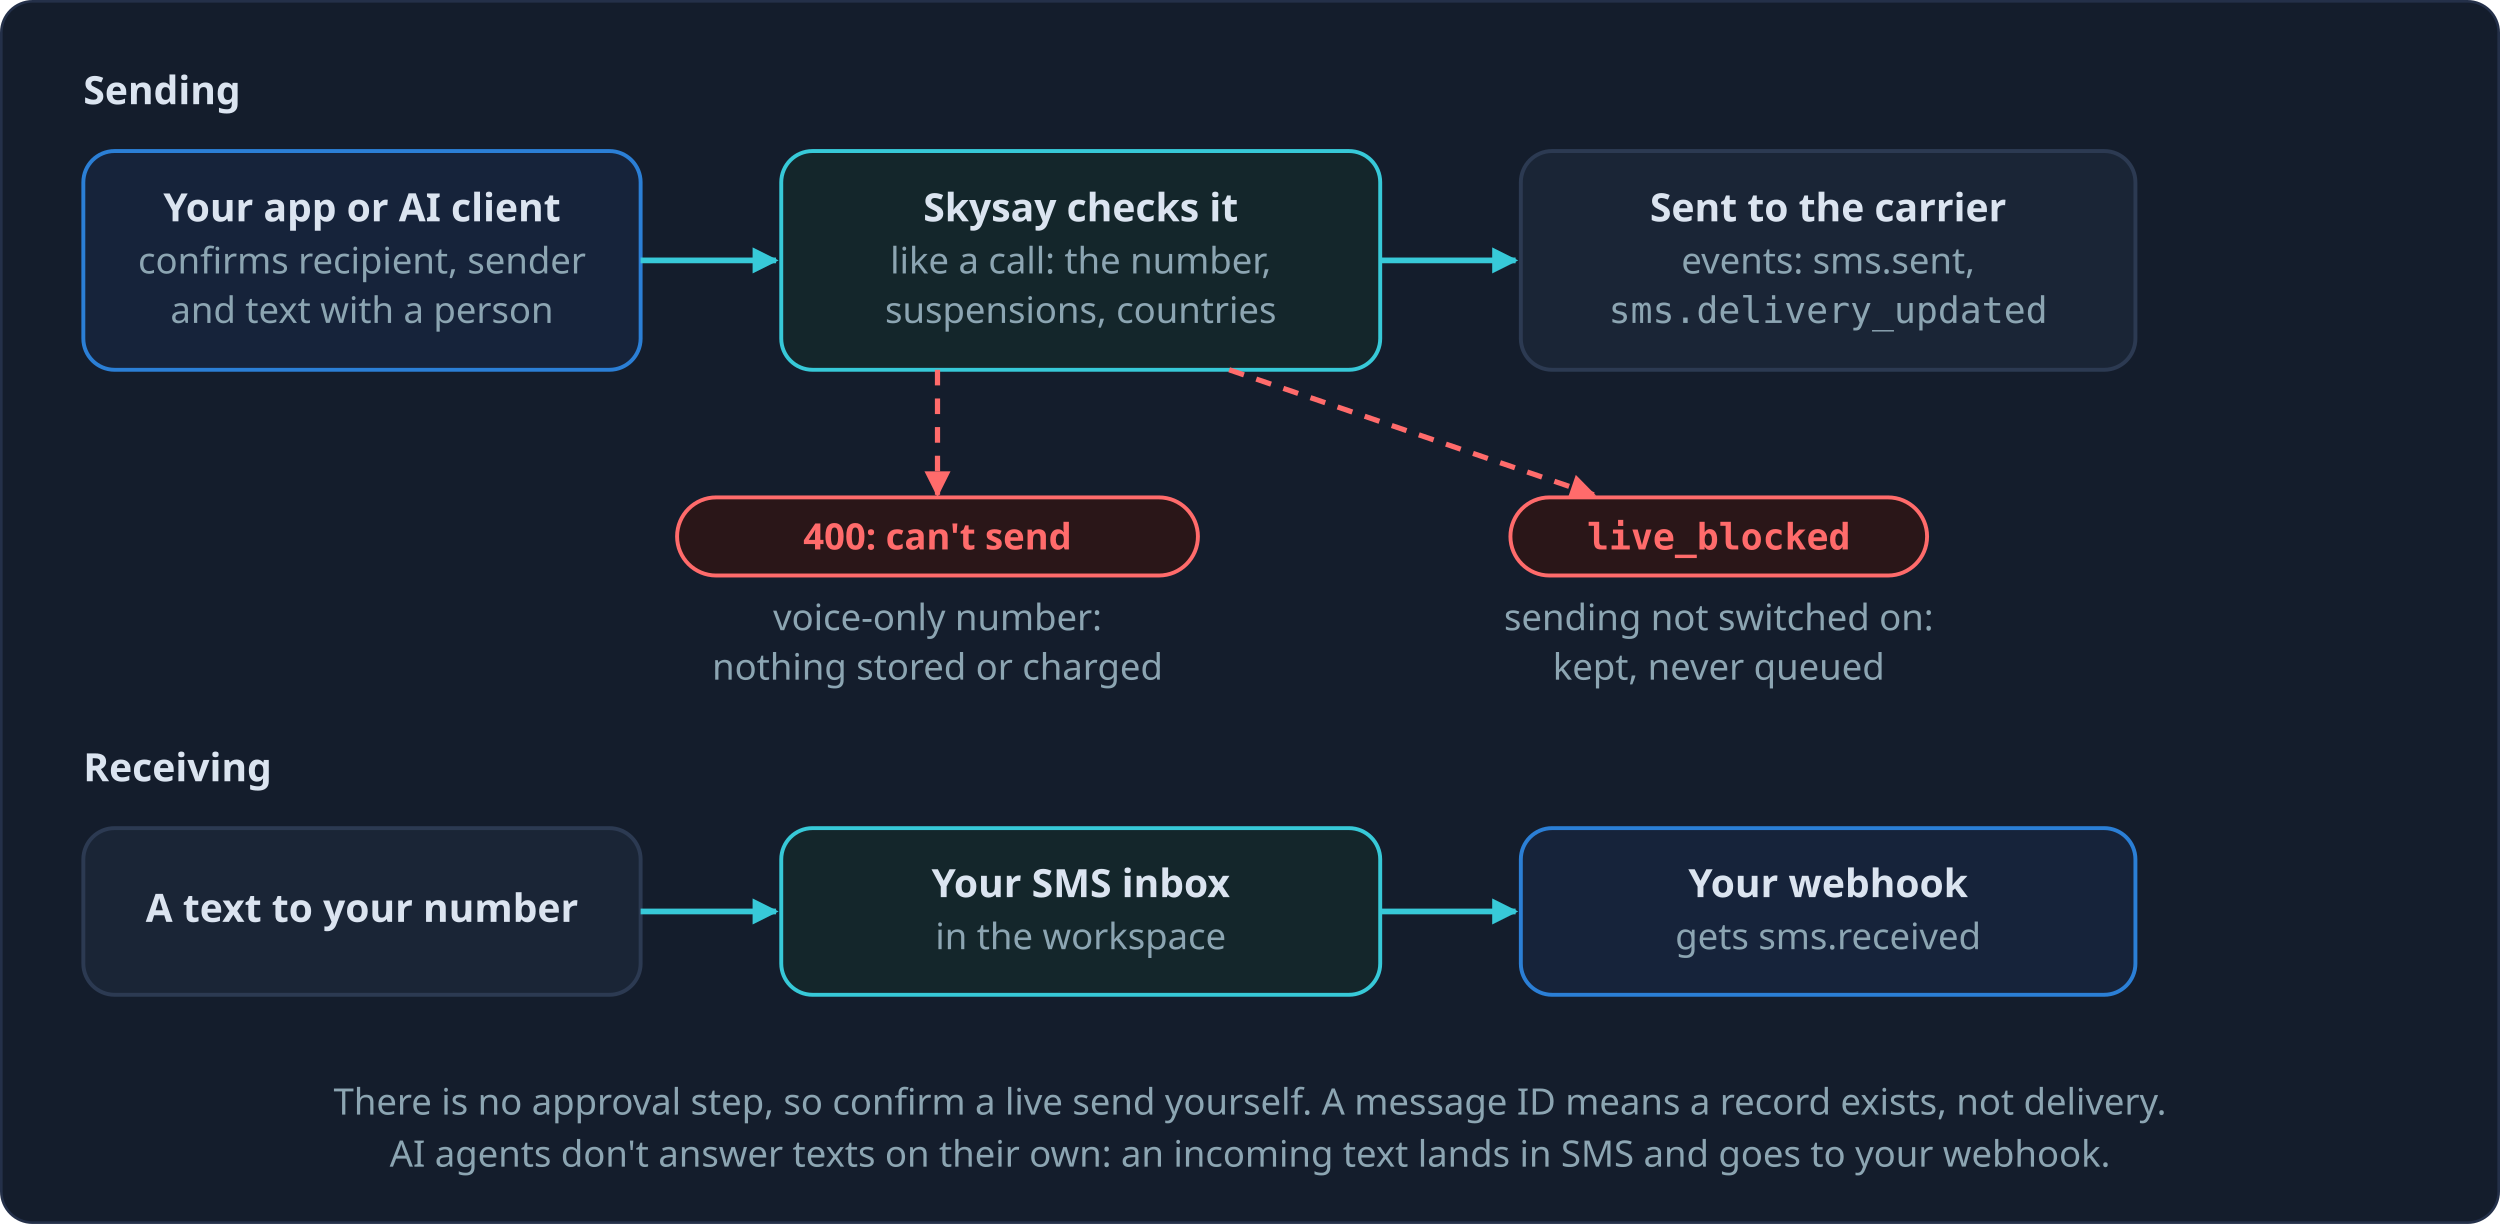
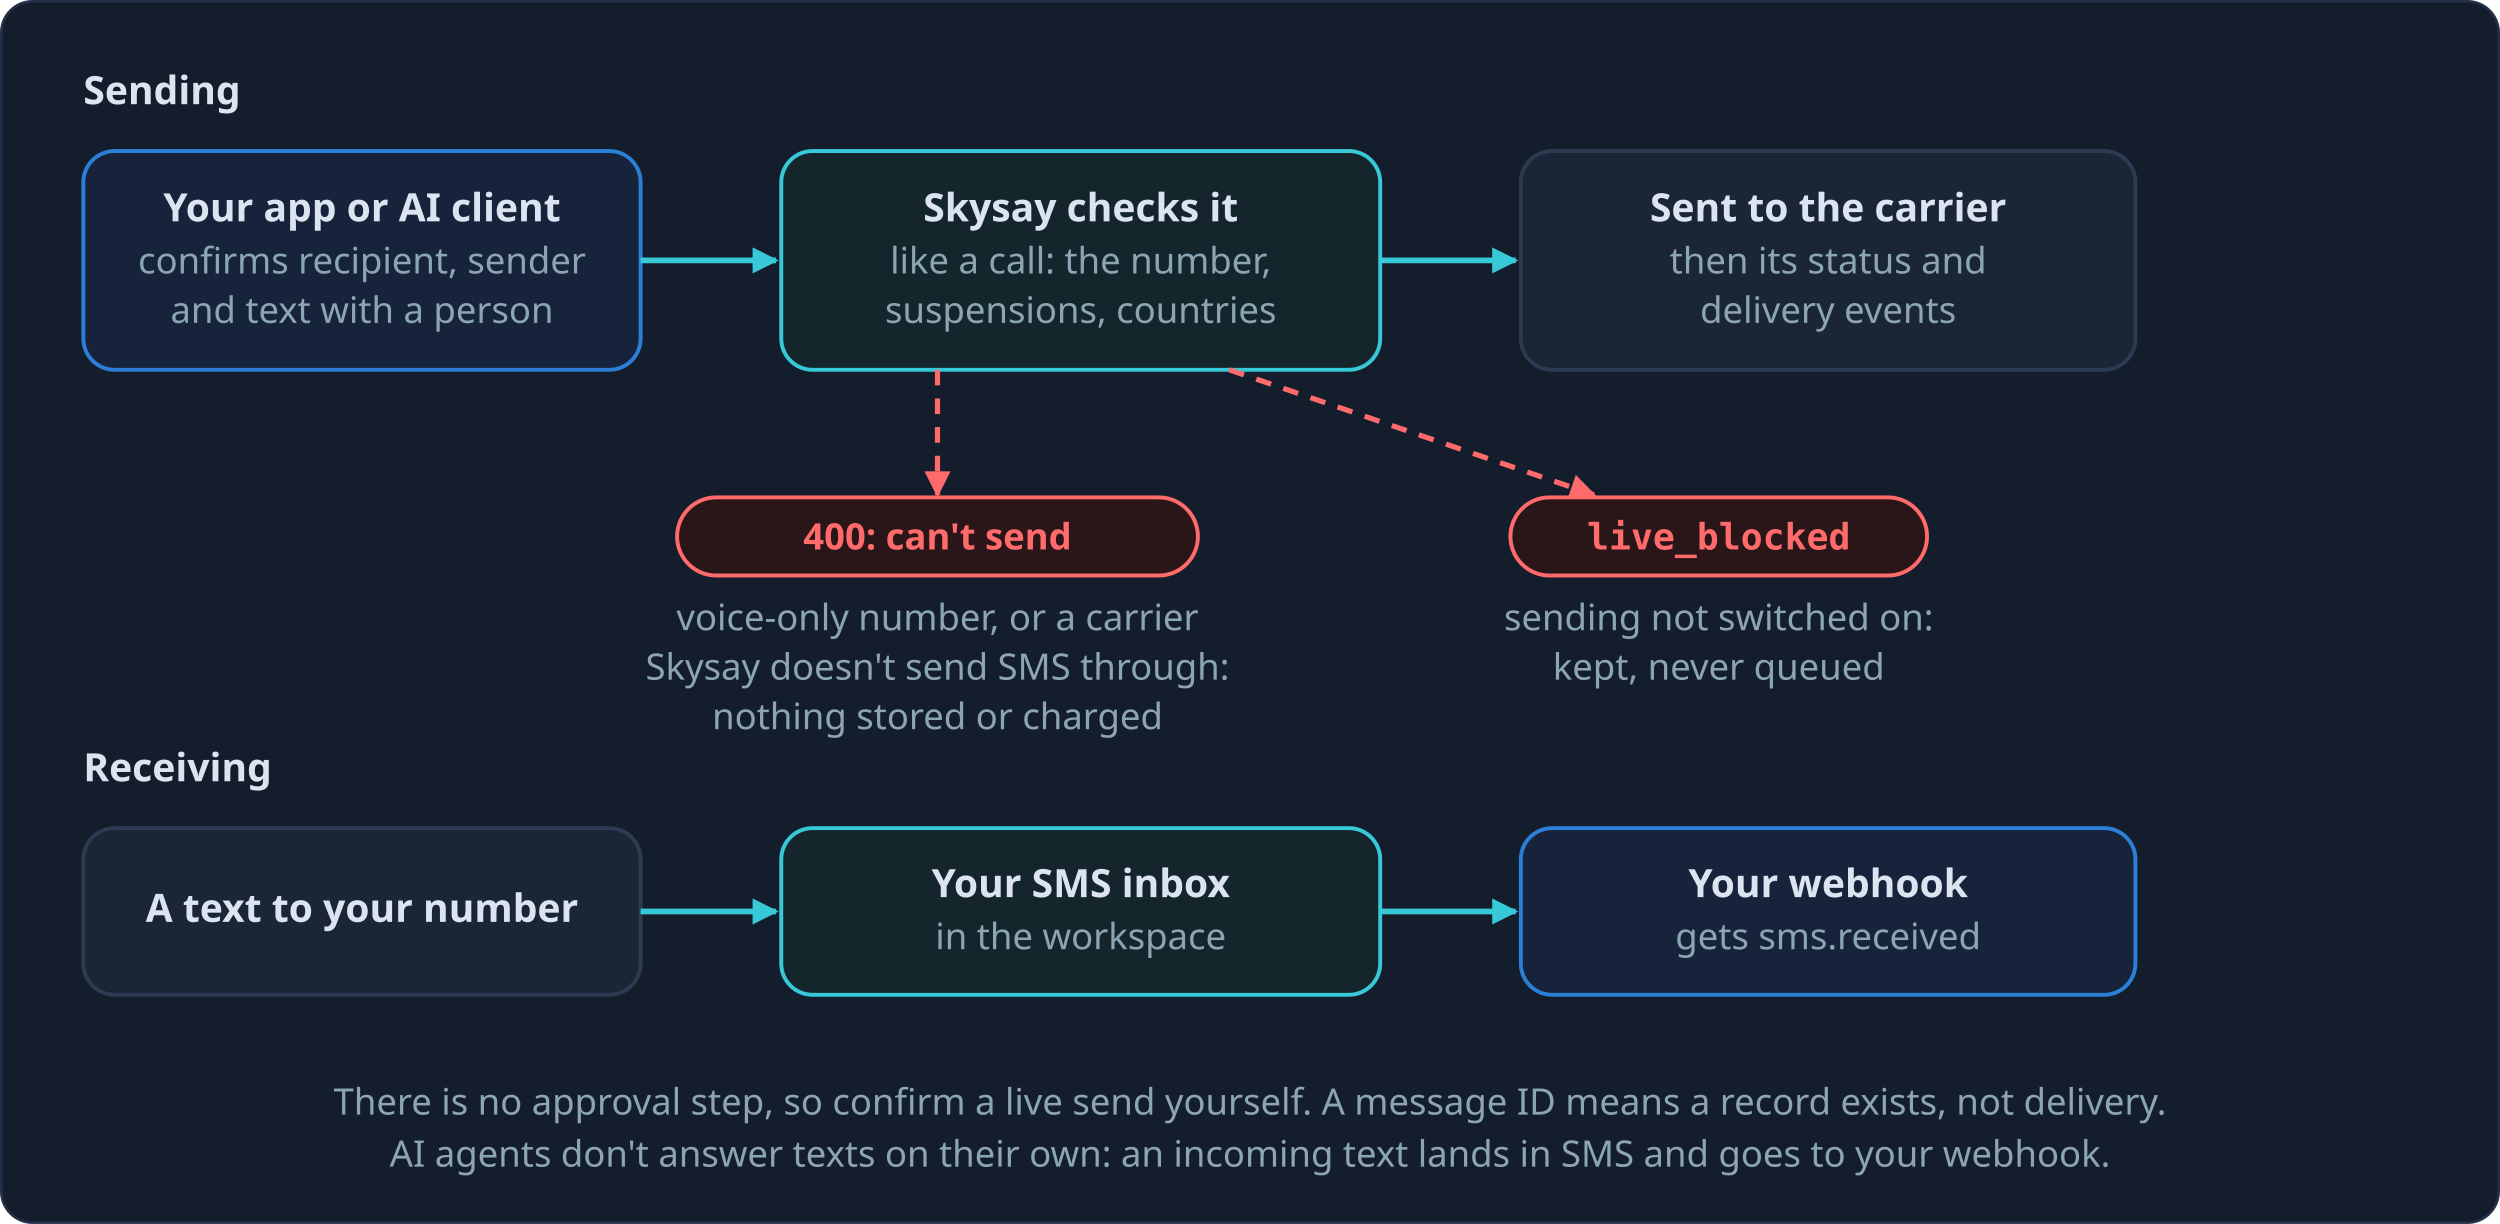
- <svg xmlns="http://www.w3.org/2000/svg" viewBox="0 0 960 470" width="960" height="470" role="img" aria-label="Sending: your app or AI client confirms the recipient, sender and text with a person, then Skysay checks the send like a call (the number, suspensions, destination countries) and passes it to the carrier, with sms.sent and delivery-status events. A number that can't send is refused with a 400 before anything is stored or charged; while SMS sending is not switched on a message is kept as live_blocked, never queued. Receiving: a text to your number lands in your SMS inbox and goes to your sms.received webhook; AI agents do not answer texts on their own." font-family="'Geist Variable', ui-sans-serif, system-ui, sans-serif">
+ <svg xmlns="http://www.w3.org/2000/svg" viewBox="0 0 960 470" width="960" height="470" role="img" aria-label="Sending: your app or AI client confirms the recipient, sender and text with a person, then Skysay checks the send like a call (the number, suspensions, destination countries) and passes it to the carrier, then reports its status and delivery events. A voice-only number, or one on a carrier Skysay doesn't send SMS through, is refused with a 400 before anything is stored or charged; while SMS sending is not switched on a message is kept as live_blocked, never queued. Receiving: a text to your number lands in your SMS inbox and goes to your sms.received webhook; AI agents do not answer texts on their own." font-family="'Geist Variable', ui-sans-serif, system-ui, sans-serif">
  <defs>
    <marker id="h-main" viewBox="0 0 10 10" refX="9" refY="5" markerWidth="10" markerHeight="10" markerUnits="userSpaceOnUse" orient="auto-start-reverse">
      <path d="M0,0 L10,5 L0,10 z" fill="#37c9d8" />
    </marker>
    <marker id="h-sec" viewBox="0 0 10 10" refX="9" refY="5" markerWidth="10" markerHeight="10" markerUnits="userSpaceOnUse" orient="auto-start-reverse">
      <path d="M0,0 L10,5 L0,10 z" fill="#8492a8" />
    </marker>
    <marker id="h-fail" viewBox="0 0 10 10" refX="9" refY="5" markerWidth="10" markerHeight="10" markerUnits="userSpaceOnUse" orient="auto-start-reverse">
      <path d="M0,0 L10,5 L0,10 z" fill="#ff6b6b" />
    </marker>
  </defs>
  <rect x="0.5" y="0.5" width="959" height="469" rx="12" fill="#141d2c" stroke="#243049" stroke-width="1" />
  <text x="32.0" y="40.0" font-size="15" fill="#dbe4f0" text-anchor="start" font-weight="600">Sending</text>
  <rect x="32" y="58" width="214" height="84" rx="12" fill="#16233a" stroke="#2b7fd6" stroke-width="1.5" />
  <text x="139.0" y="85.0" font-size="15" fill="#dbe4f0" text-anchor="middle" font-weight="600">Your app or AI client</text>
  <text x="139.0" y="105.0" font-size="14" fill="#8ca5b2" text-anchor="middle">confirms recipient, sender</text>
  <text x="139.0" y="124.0" font-size="14" fill="#8ca5b2" text-anchor="middle">and text with a person</text>
  <rect x="300" y="58" width="230" height="84" rx="12" fill="#14262b" stroke="#37c9d8" stroke-width="1.5" />
  <text x="415.0" y="85.0" font-size="15" fill="#dbe4f0" text-anchor="middle" font-weight="600">Skysay checks it</text>
  <text x="415.0" y="105.0" font-size="14" fill="#8ca5b2" text-anchor="middle">like a call: the number,</text>
  <text x="415.0" y="124.0" font-size="14" fill="#8ca5b2" text-anchor="middle">suspensions, countries</text>
  <rect x="584" y="58" width="236" height="84" rx="12" fill="#1a2536" stroke="#2c3a52" stroke-width="1.5" />
  <text x="702.0" y="85.0" font-size="15" fill="#dbe4f0" text-anchor="middle" font-weight="600">Sent to the carrier</text>
-   <text x="702.0" y="105.0" font-size="14" fill="#8ca5b2" text-anchor="middle">events: sms.sent,</text>
-   <text x="702.0" y="124.0" font-size="14" fill="#8ca5b2" text-anchor="middle" font-family="'JetBrains Mono Variable', ui-monospace, Menlo, monospace">sms.delivery_updated</text>
+   <text x="702.0" y="105.0" font-size="14" fill="#8ca5b2" text-anchor="middle">then its status and</text>
+   <text x="702.0" y="124.0" font-size="14" fill="#8ca5b2" text-anchor="middle">delivery events</text>
  <path d="M246,100 L298,100" fill="none" stroke="#37c9d8" stroke-width="2.2" stroke-linejoin="round" marker-end="url(#h-main)" />
  <path d="M530,100 L582,100" fill="none" stroke="#37c9d8" stroke-width="2.2" stroke-linejoin="round" marker-end="url(#h-main)" />
  <path d="M360,142 L360,190" fill="none" stroke="#ff6b6b" stroke-width="2" stroke-linejoin="round" stroke-dasharray="6 5" marker-end="url(#h-fail)" />
  <rect x="260.0" y="191.0" width="200" height="30" rx="15.0" fill="#2a1618" stroke="#ff6b6b" stroke-width="1.5" />
  <text x="360.0" y="211.0" font-size="14" fill="#ff6b6b" text-anchor="middle" font-weight="600">400: can't send</text>
-   <text x="360.0" y="242.0" font-size="14" fill="#8ca5b2" text-anchor="middle">voice-only number:</text>
-   <text x="360.0" y="261.0" font-size="14" fill="#8ca5b2" text-anchor="middle">nothing stored or charged</text>
+   <text x="360.0" y="242.0" font-size="14" fill="#8ca5b2" text-anchor="middle">voice-only number, or a carrier</text>
+   <text x="360.0" y="261.0" font-size="14" fill="#8ca5b2" text-anchor="middle">Skysay doesn't send SMS through:</text>
+   <text x="360.0" y="280.0" font-size="14" fill="#8ca5b2" text-anchor="middle">nothing stored or charged</text>
  <path d="M472,142 L612,190" fill="none" stroke="#ff6b6b" stroke-width="2" stroke-linejoin="round" stroke-dasharray="6 5" marker-end="url(#h-fail)" />
  <rect x="580.0" y="191.0" width="160" height="30" rx="15.0" fill="#2a1618" stroke="#ff6b6b" stroke-width="1.5" />
  <text x="660.0" y="211.0" font-size="14" fill="#ff6b6b" text-anchor="middle" font-weight="600" font-family="'JetBrains Mono Variable', ui-monospace, Menlo, monospace">live_blocked</text>
  <text x="660.0" y="242.0" font-size="14" fill="#8ca5b2" text-anchor="middle">sending not switched on:</text>
  <text x="660.0" y="261.0" font-size="14" fill="#8ca5b2" text-anchor="middle">kept, never queued</text>
  <text x="32.0" y="300.0" font-size="15" fill="#dbe4f0" text-anchor="start" font-weight="600">Receiving</text>
  <rect x="32" y="318" width="214" height="64" rx="12" fill="#1a2536" stroke="#2c3a52" stroke-width="1.5" />
  <text x="139.0" y="354.0" font-size="15" fill="#dbe4f0" text-anchor="middle" font-weight="600">A text to your number</text>
  <rect x="300" y="318" width="230" height="64" rx="12" fill="#14262b" stroke="#37c9d8" stroke-width="1.5" />
  <text x="415.0" y="344.5" font-size="15" fill="#dbe4f0" text-anchor="middle" font-weight="600">Your SMS inbox</text>
  <text x="415.0" y="364.5" font-size="14" fill="#8ca5b2" text-anchor="middle">in the workspace</text>
  <rect x="584" y="318" width="236" height="64" rx="12" fill="#16233a" stroke="#2b7fd6" stroke-width="1.5" />
  <text x="702.0" y="344.5" font-size="15" fill="#dbe4f0" text-anchor="middle" font-weight="600">Your webhook</text>
  <text x="702.0" y="364.5" font-size="14" fill="#8ca5b2" text-anchor="middle">gets sms.received</text>
  <path d="M246,350 L298,350" fill="none" stroke="#37c9d8" stroke-width="2.2" stroke-linejoin="round" marker-end="url(#h-main)" />
  <path d="M530,350 L582,350" fill="none" stroke="#37c9d8" stroke-width="2.2" stroke-linejoin="round" marker-end="url(#h-main)" />
  <text x="480.0" y="428.0" font-size="14" fill="#8ca5b2" text-anchor="middle">There is no approval step, so confirm a live send yourself. A message ID means a record exists, not delivery.</text>
  <text x="480.0" y="448.0" font-size="14" fill="#8ca5b2" text-anchor="middle">AI agents don't answer texts on their own: an incoming text lands in SMS and goes to your webhook.</text>
</svg>
